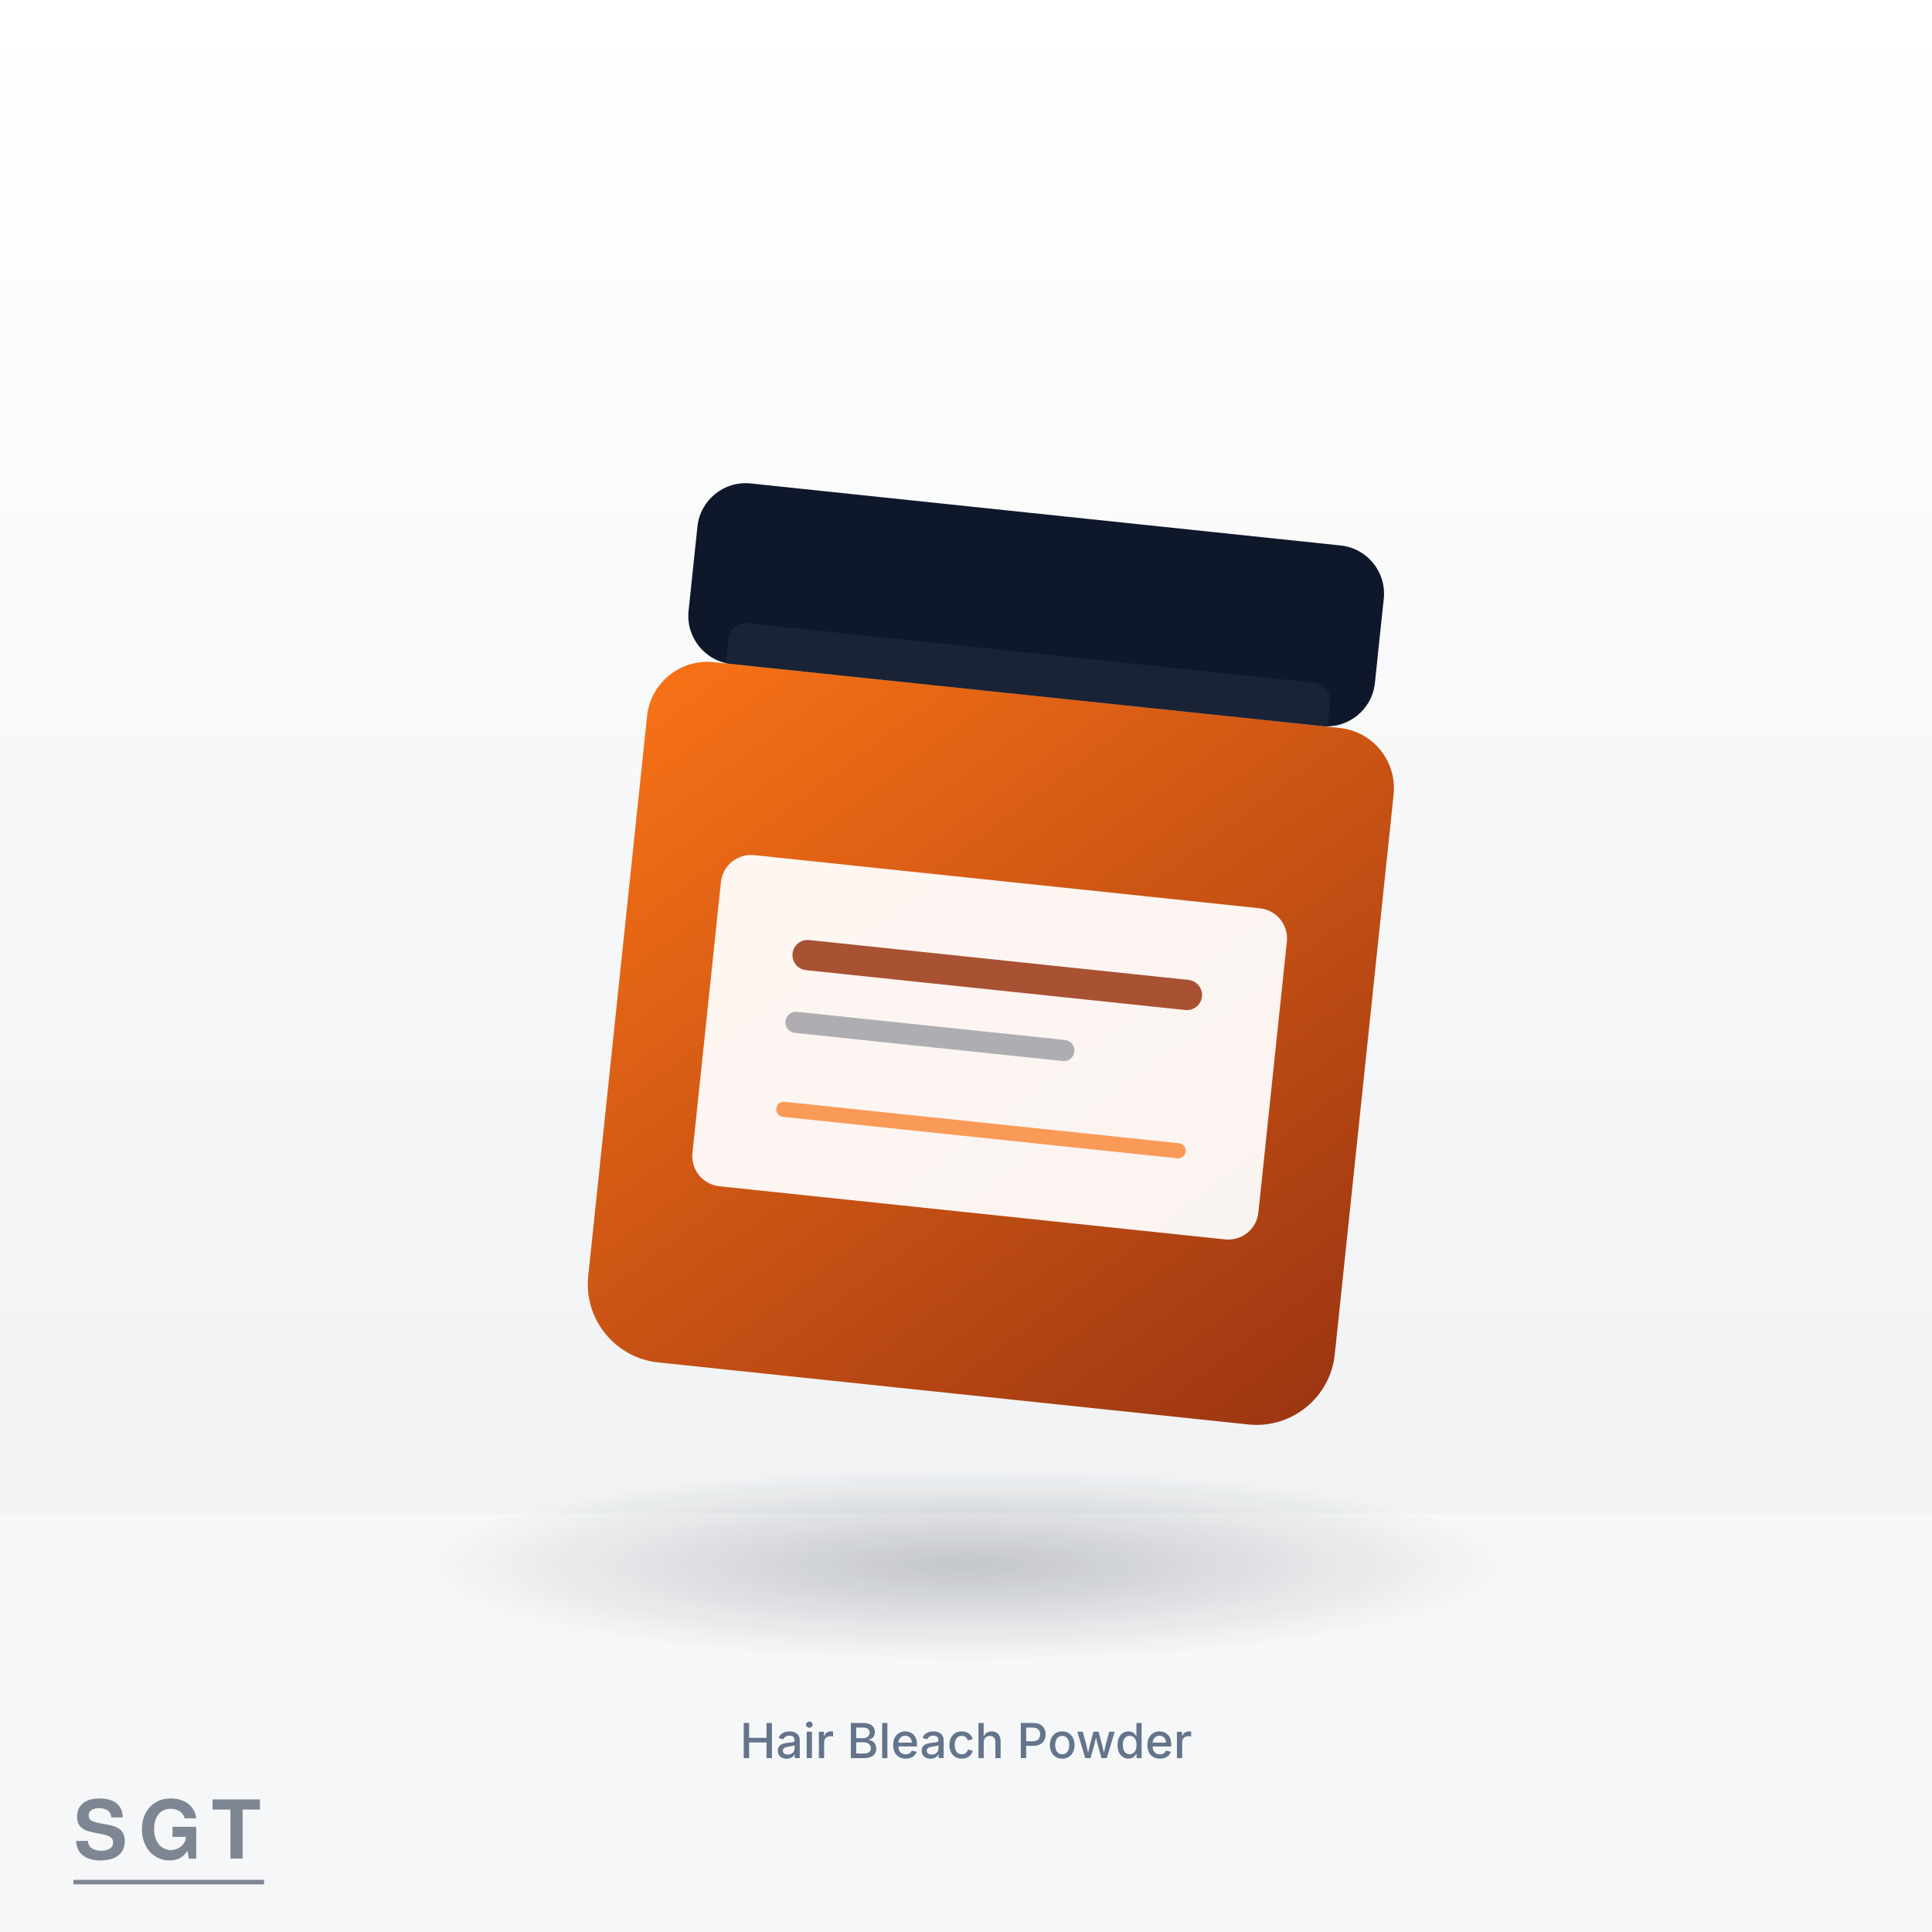
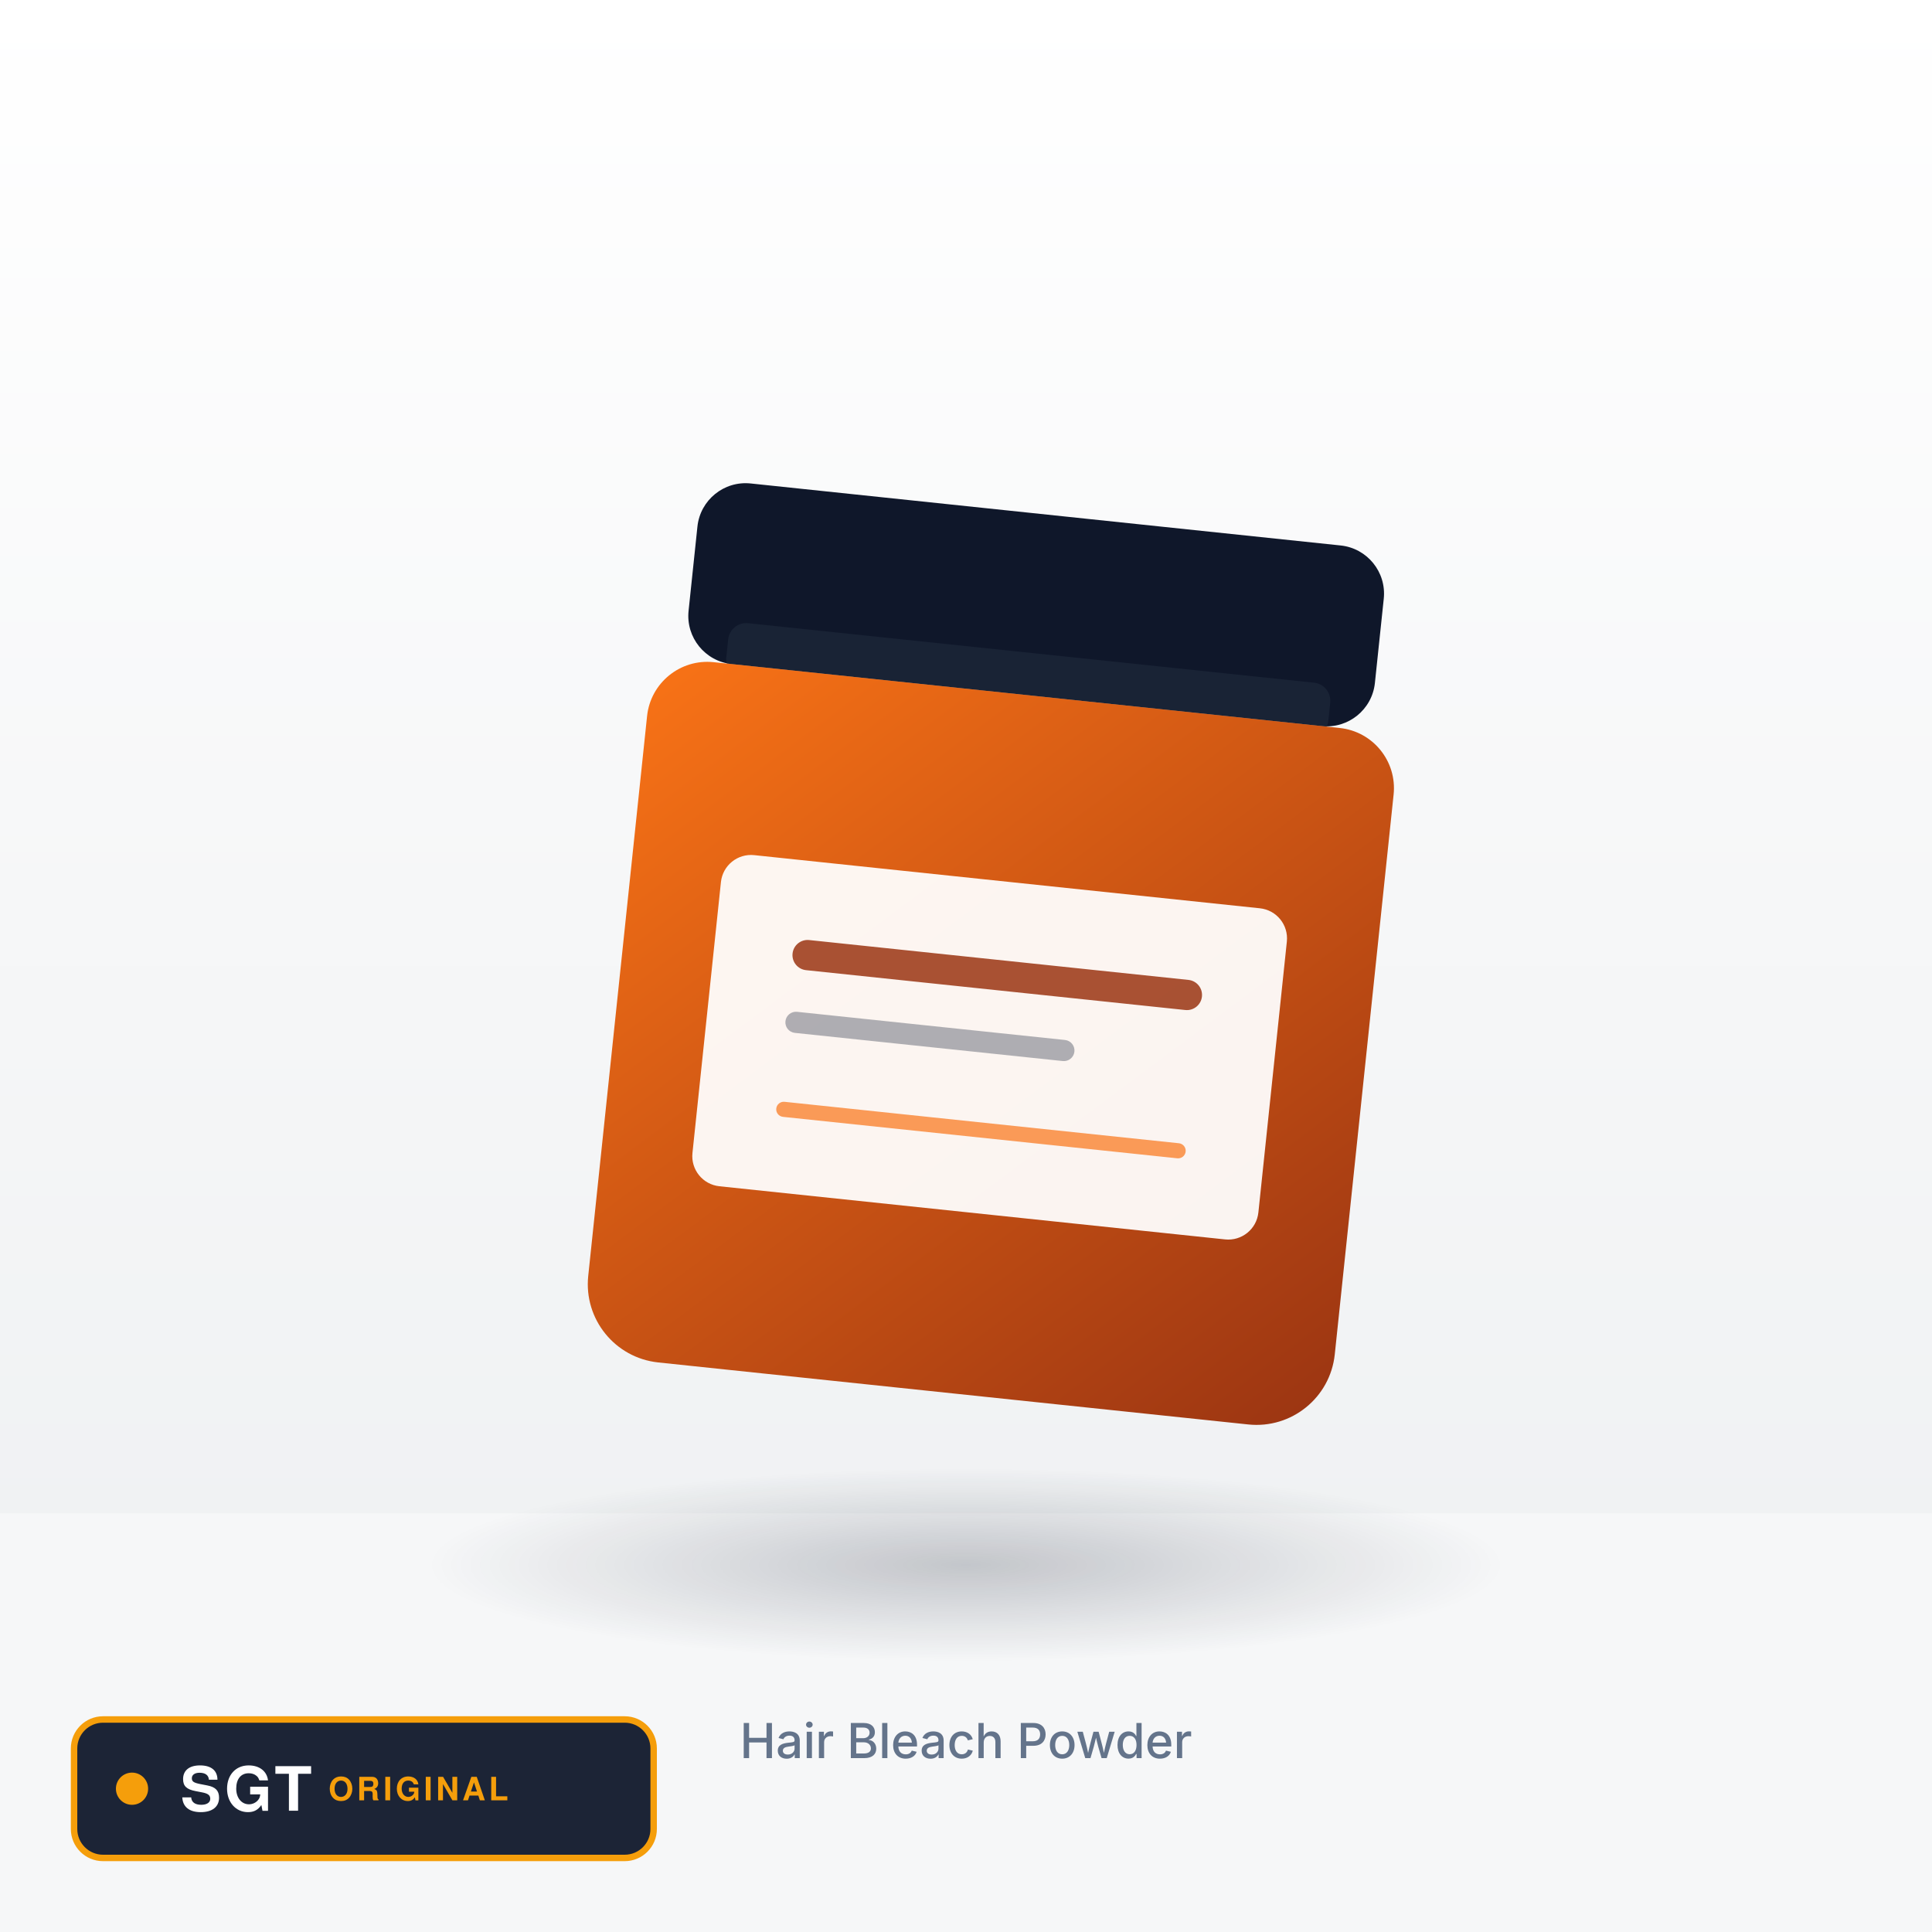
<svg xmlns="http://www.w3.org/2000/svg" viewBox="0 0 600 600" width="600" height="600" role="img" aria-label="Hair Bleach Powder — Hair Color &amp; Treatment">
  <defs>
    <linearGradient id="bg" x1="0" y1="0" x2="0" y2="1">
      <stop offset="0%" stop-color="#ffffff" />
      <stop offset="100%" stop-color="#eceef0" />
    </linearGradient>
    <linearGradient id="body" x1="0" y1="0" x2="1" y2="1">
      <stop offset="0%" stop-color="#f97316" />
      <stop offset="100%" stop-color="#9a3412" />
    </linearGradient>
    <linearGradient id="stroke" x1="0" y1="0" x2="1" y2="1">
      <stop offset="0%" stop-color="#f97316" />
      <stop offset="100%" stop-color="#9a3412" />
    </linearGradient>
    <radialGradient id="shadow" cx="50%" cy="50%">
      <stop offset="0%" stop-color="#0f172a" stop-opacity="0.22" />
      <stop offset="100%" stop-color="#0f172a" stop-opacity="0" />
    </radialGradient>
  </defs>
  <rect width="600" height="600" fill="url(#bg)" />
  <rect y="470" width="600" height="130" fill="#f6f7f8" />
  <ellipse cx="300" cy="486" rx="168" ry="30" fill="url(#shadow)" />
  <g transform="translate(310 300) rotate(6) scale(0.94) translate(-300 -300)">
    <rect x="186" y="150" width="228" height="60" rx="16" fill="#0f172a" />
    <rect x="200" y="196" width="200" height="18" rx="6" fill="#1e293b" opacity="0.65" />
    <path d="M196 210h208a20 20 0 0 1 20 20v186a26 26 0 0 1-26 26H202a26 26 0 0 1-26-26V230a20 20 0 0 1 20-20z" fill="url(#body)" />
    <rect x="206" y="272" width="188" height="110" rx="10" fill="#ffffff" opacity="0.94" />
    <rect x="232" y="298" width="136" height="10" rx="5" fill="#9a3412" opacity="0.85" />
    <rect x="232" y="322" width="96" height="7" rx="3.5" fill="#1e293b" opacity="0.35" />
    <rect x="232" y="352" width="136" height="5" rx="2.5" fill="#f97316" opacity="0.7" />
  </g>
  <text x="300" y="546" font-family="ui-sans-serif,system-ui,-apple-system,sans-serif" font-size="15" font-weight="500" fill="#64748b" text-anchor="middle">Hair Bleach Powder</text>
-   <g id="sgt-mark" opacity="0.62">
-     <text x="22.8" y="577.2" fill="#334155" font-family="Helvetica Neue, Helvetica, Arial, sans-serif" font-size="25.2" font-weight="600" letter-spacing="3.53">SGT</text>
-     <rect x="22.8" y="583.8" width="59.2" height="1.4" fill="#334155" />
+   <g id="sgt-brand-tag">
+     <rect x="23" y="534" width="180" height="43" rx="9" fill="#0f172a" fill-opacity="0.94" stroke="#f59e0b" stroke-width="2" />
+     <circle cx="41" cy="555.5" r="5" fill="#f59e0b" />
+     <text x="56" y="562.34" fill="#ffffff" font-family="Helvetica Neue, Helvetica, Arial, sans-serif" font-weight="700" font-size="19" letter-spacing="1.14">SGT</text>
+     <text x="102" y="559.1" fill="#f59e0b" font-family="Helvetica Neue, Helvetica, Arial, sans-serif" font-weight="600" font-size="10" letter-spacing="1.00">ORIGINAL</text>
  </g>
</svg>
